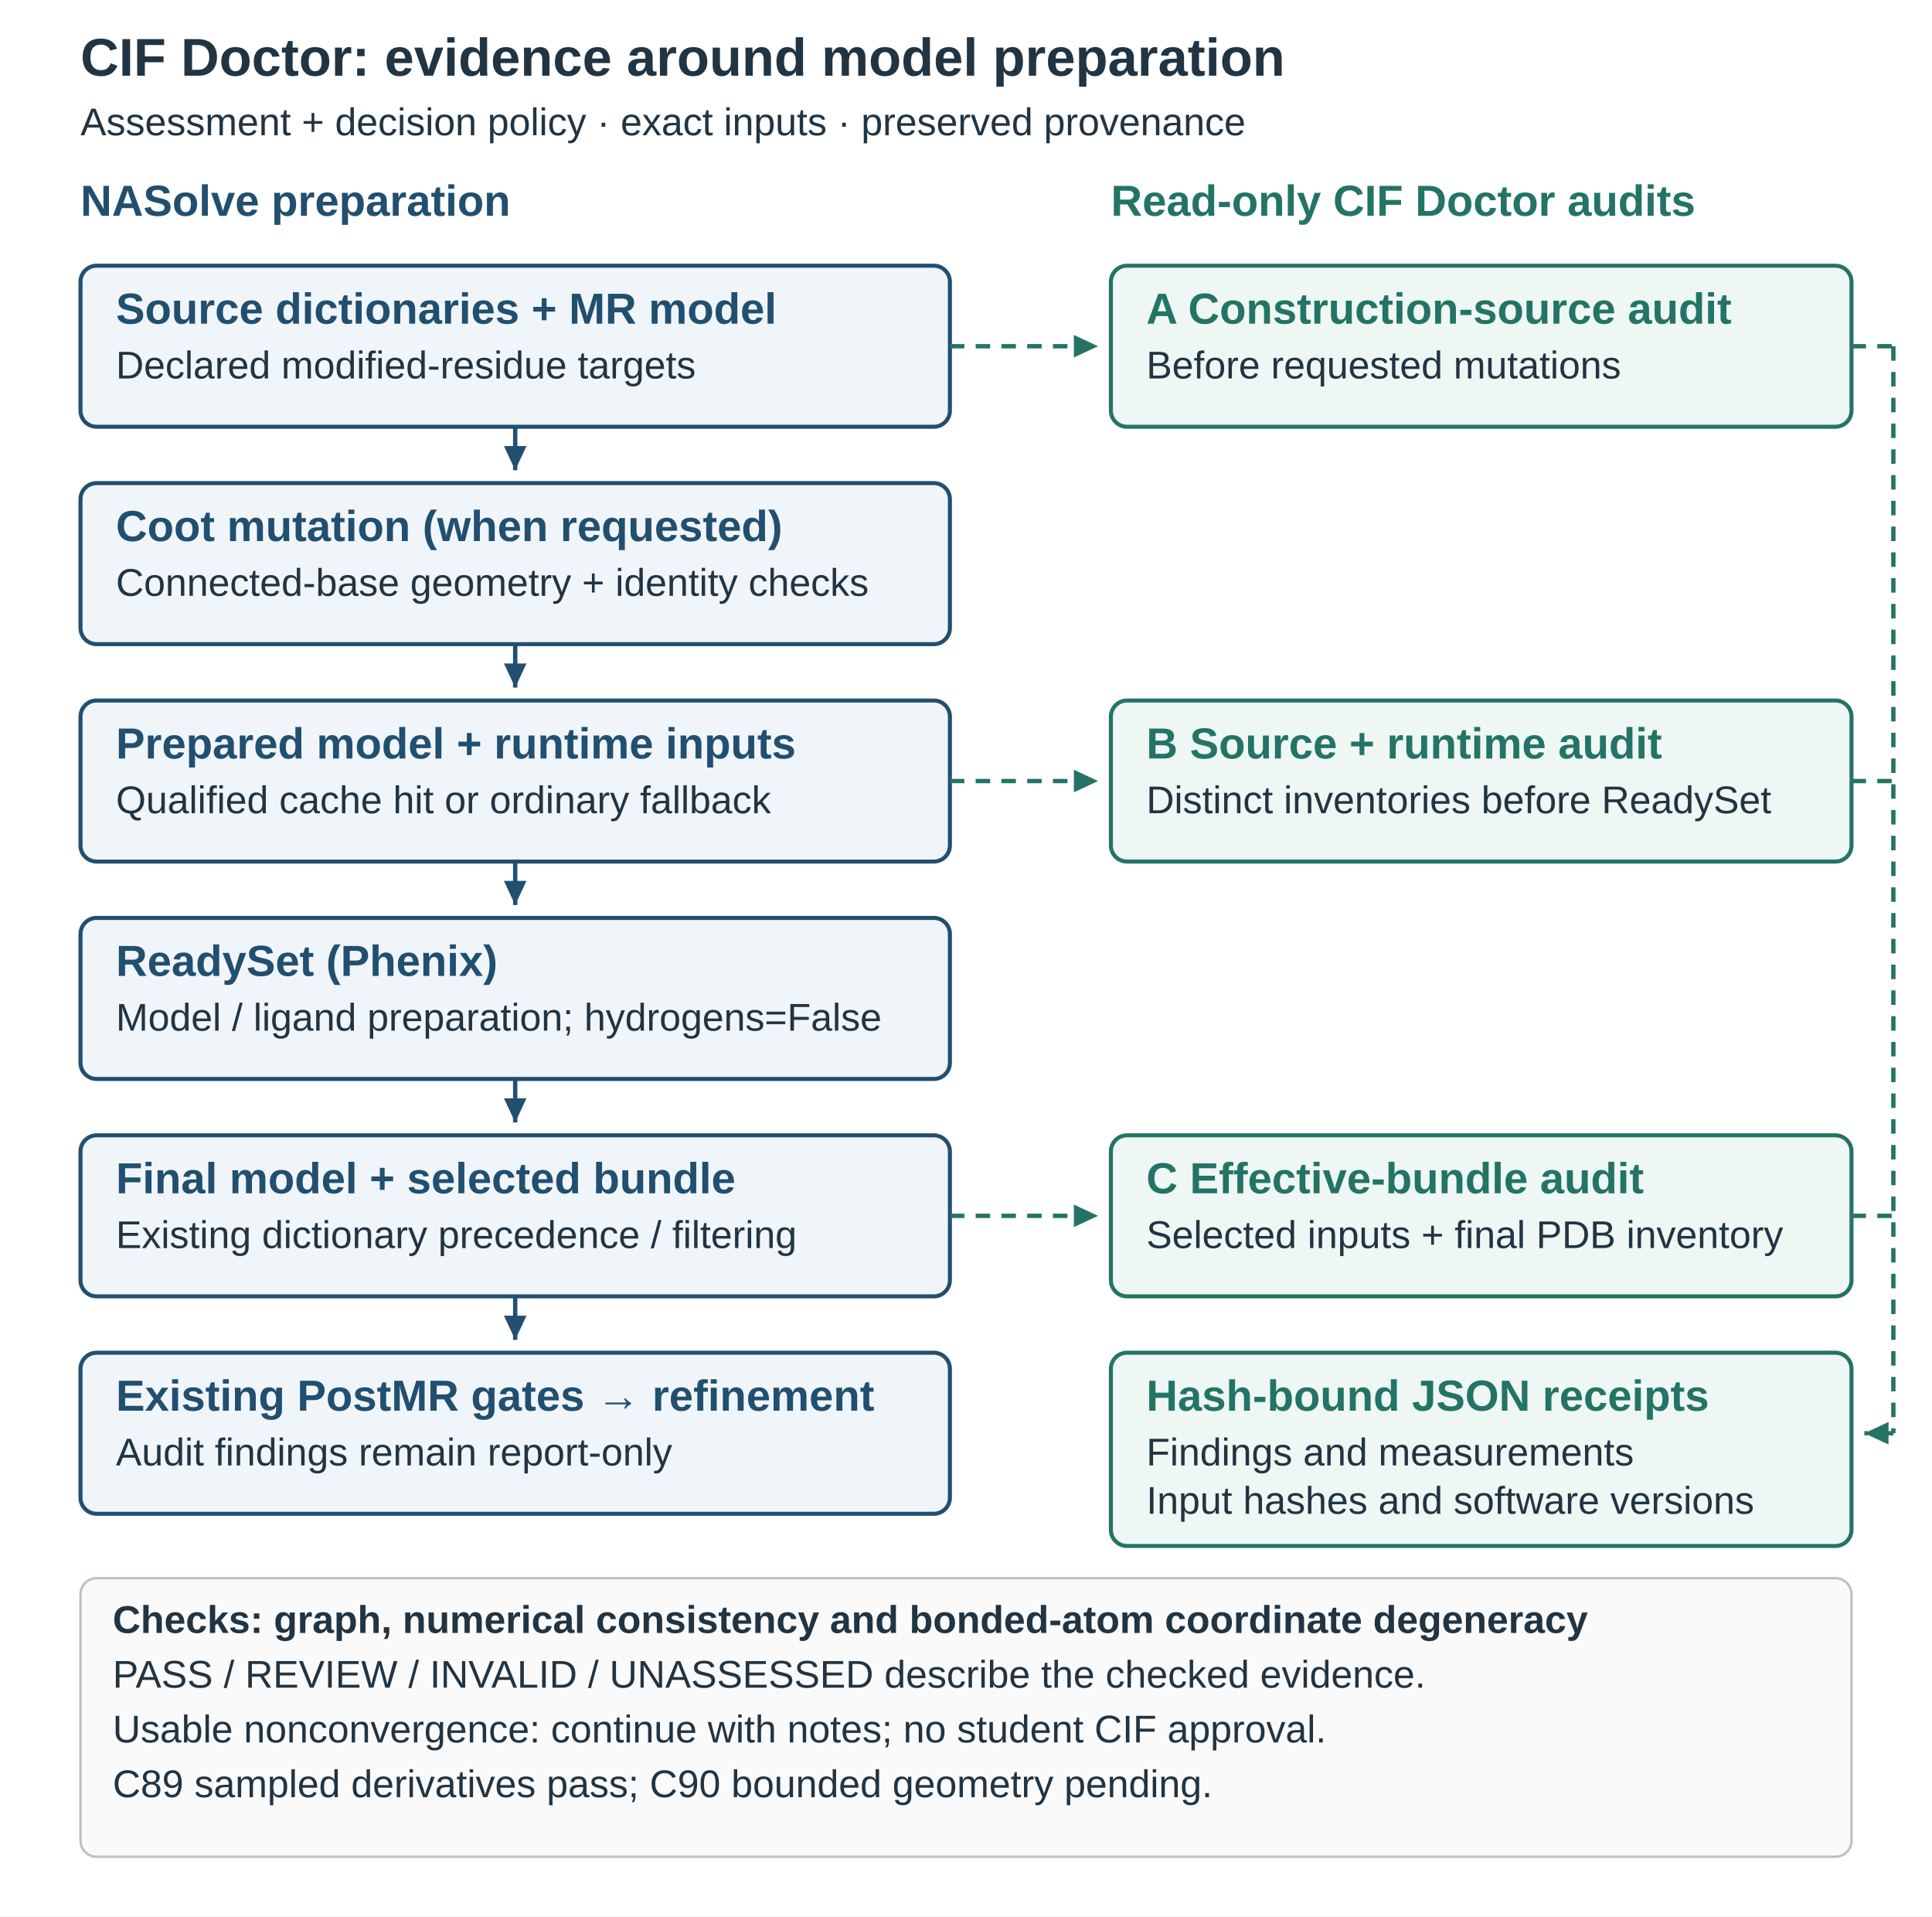
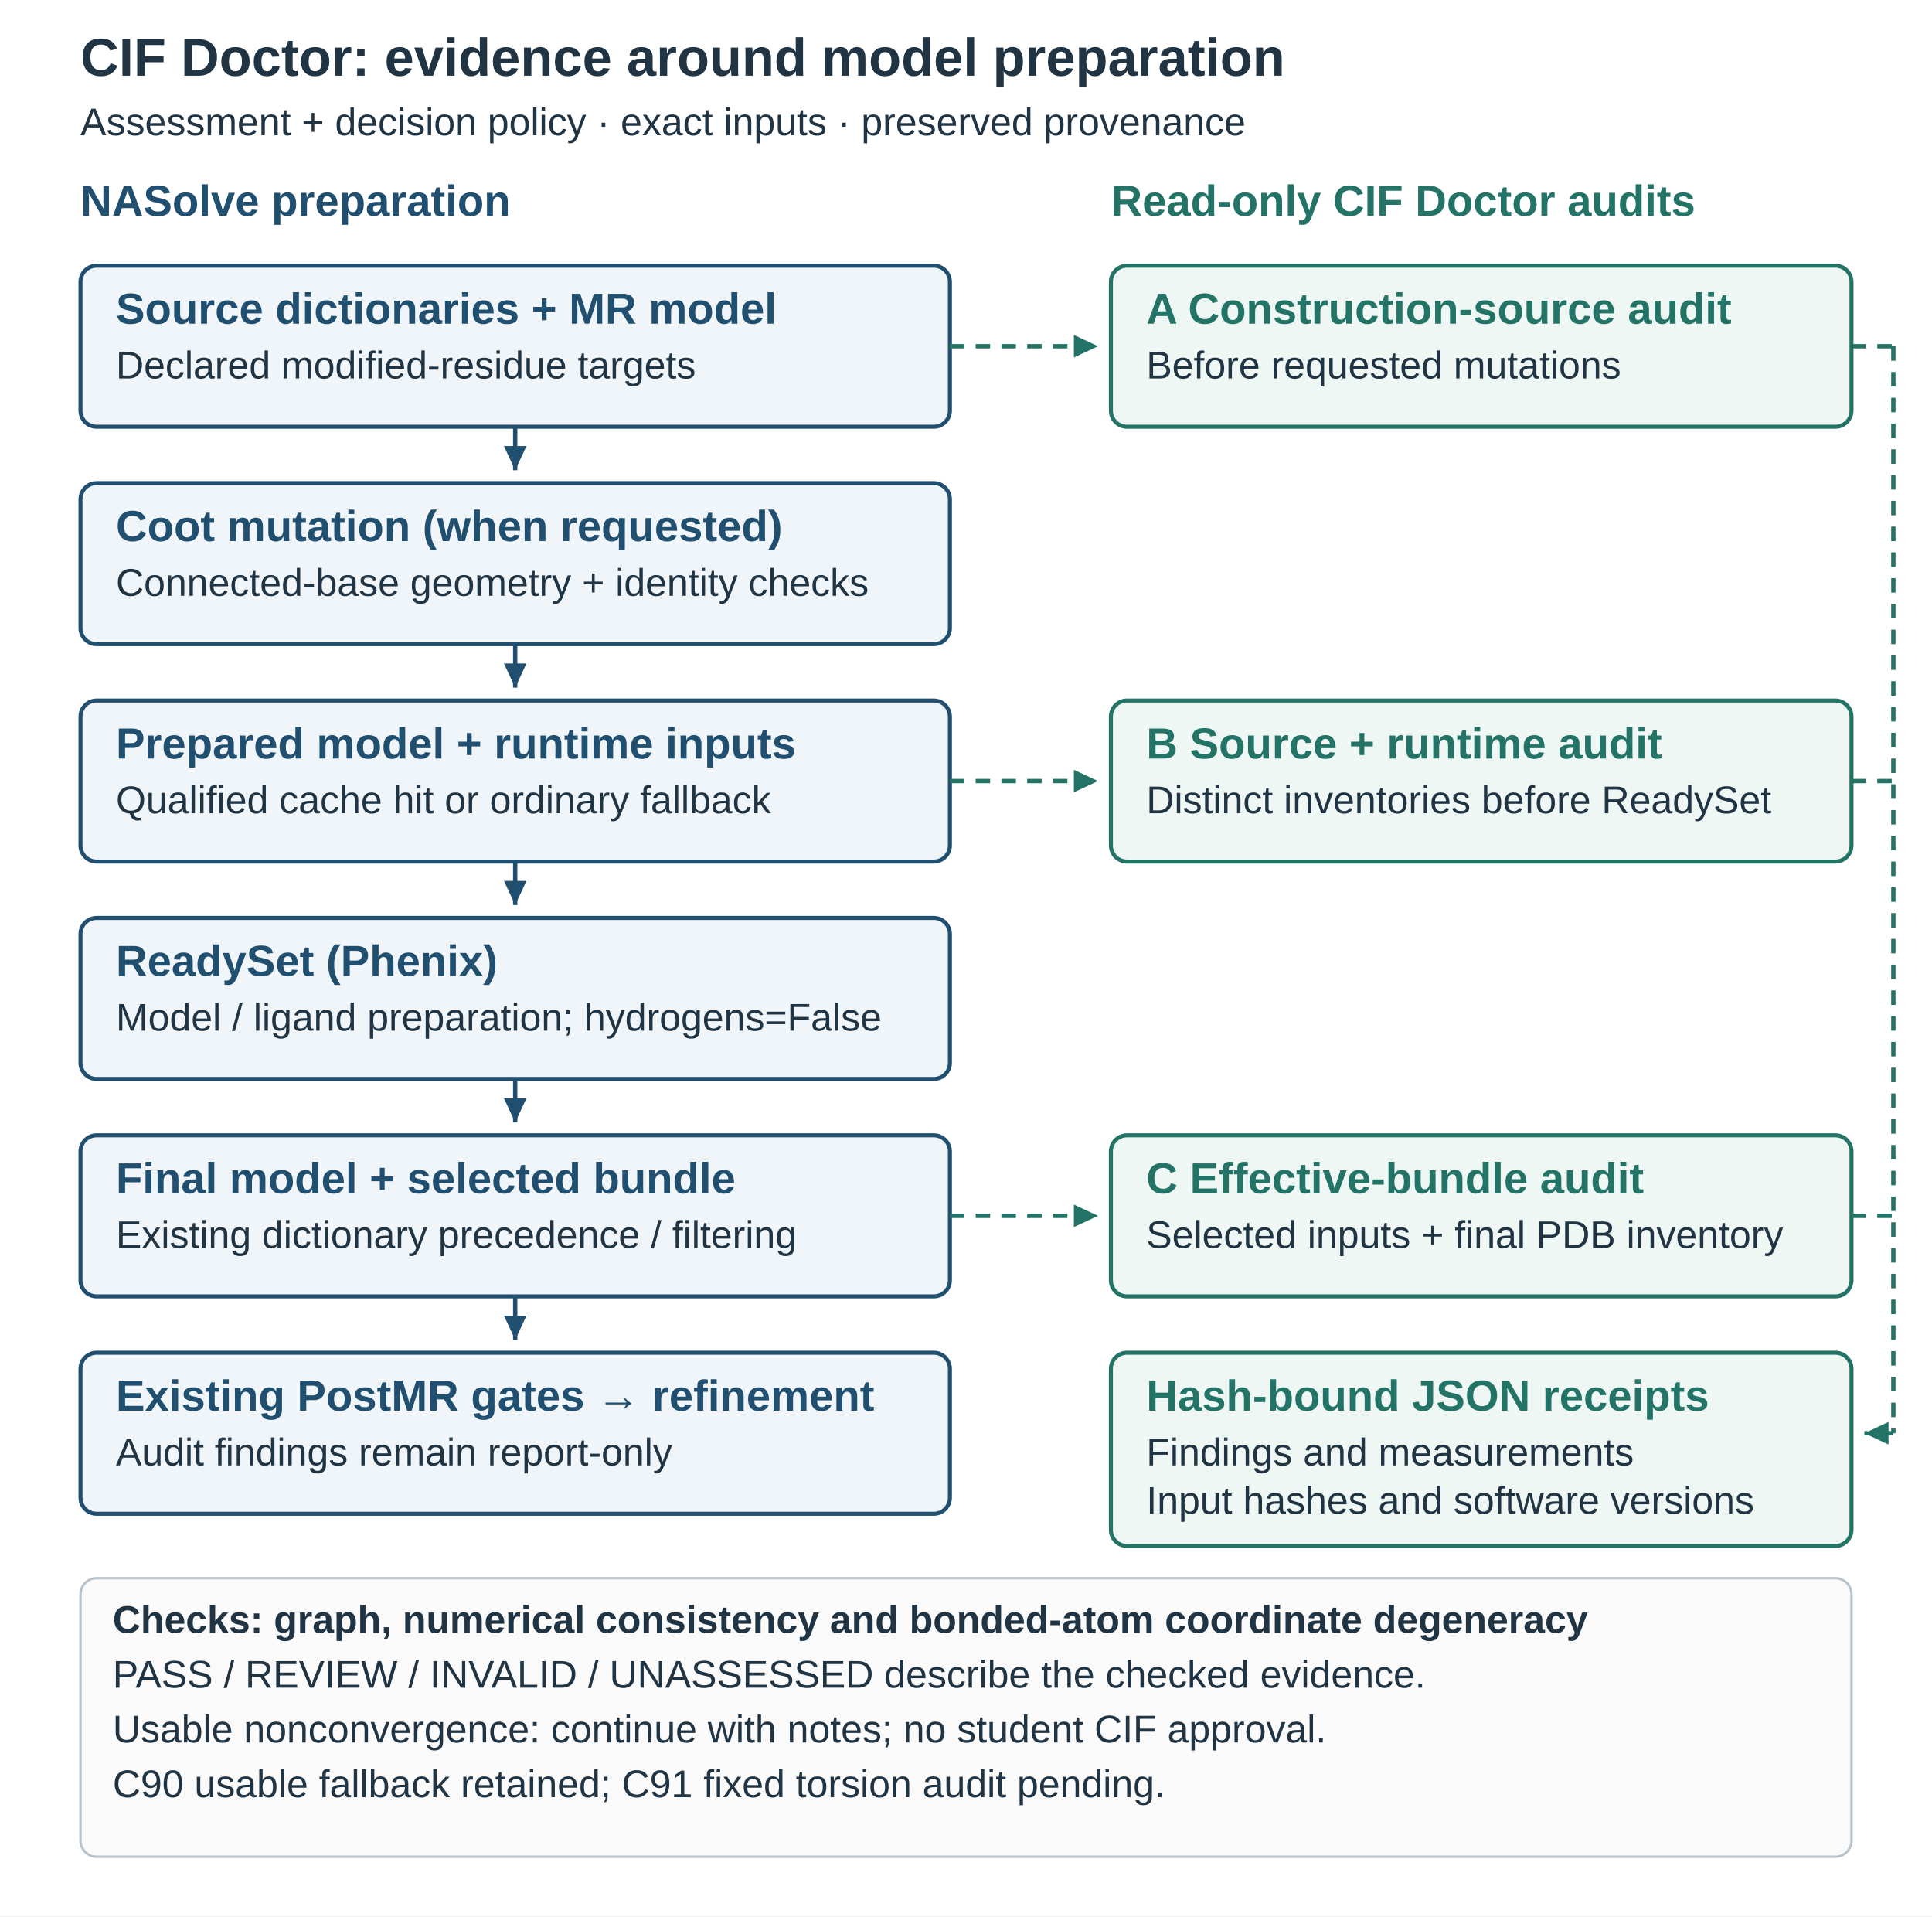
<svg xmlns="http://www.w3.org/2000/svg" width="180mm" height="178.5mm" viewBox="0 0 1200 1190" role="img" aria-labelledby="title description">
  <rect width="1200" height="1190" fill="white" />
  <text x="50" y="47" font-family="Arial, Helvetica, sans-serif" font-size="33" font-weight="bold" fill="#213443" text-anchor="start">CIF Doctor: evidence around model preparation</text>
  <text x="50" y="84" font-family="Arial, Helvetica, sans-serif" font-size="24" font-weight="normal" fill="#213443" text-anchor="start">Assessment + decision policy · exact inputs · preserved provenance</text>
  <text x="50" y="134" font-family="Arial, Helvetica, sans-serif" font-size="27" font-weight="bold" fill="#214f70" text-anchor="start">NASolve preparation</text>
  <text x="690" y="134" font-family="Arial, Helvetica, sans-serif" font-size="27" font-weight="bold" fill="#237466" text-anchor="start">Read-only CIF Doctor audits</text>
  <g id="source-inputs">
    <rect x="50" y="165" width="540" height="100" rx="10" fill="#f0f5f9" stroke="#214f70" stroke-width="2.5" />
    <text x="72" y="201" font-family="Arial, Helvetica, sans-serif" font-size="27" font-weight="bold" fill="#214f70" text-anchor="start">Source dictionaries + MR model</text>
    <text x="72" y="235" font-family="Arial, Helvetica, sans-serif" font-size="24" font-weight="normal" fill="#213443" text-anchor="start">Declared modified-residue targets</text>
  </g>
  <g id="coot-mutation">
    <rect x="50" y="300" width="540" height="100" rx="10" fill="#f0f5f9" stroke="#214f70" stroke-width="2.5" />
    <text x="72" y="336" font-family="Arial, Helvetica, sans-serif" font-size="27" font-weight="bold" fill="#214f70" text-anchor="start">Coot mutation (when requested)</text>
    <text x="72" y="370" font-family="Arial, Helvetica, sans-serif" font-size="24" font-weight="normal" fill="#213443" text-anchor="start">Connected-base geometry + identity checks</text>
  </g>
  <g id="prepared-inputs">
    <rect x="50" y="435" width="540" height="100" rx="10" fill="#f0f5f9" stroke="#214f70" stroke-width="2.5" />
    <text x="72" y="471" font-family="Arial, Helvetica, sans-serif" font-size="27" font-weight="bold" fill="#214f70" text-anchor="start">Prepared model + runtime inputs</text>
    <text x="72" y="505" font-family="Arial, Helvetica, sans-serif" font-size="24" font-weight="normal" fill="#213443" text-anchor="start">Qualified cache hit or ordinary fallback</text>
  </g>
  <g id="readyset">
    <rect x="50" y="570" width="540" height="100" rx="10" fill="#f0f5f9" stroke="#214f70" stroke-width="2.5" />
    <text x="72" y="606" font-family="Arial, Helvetica, sans-serif" font-size="27" font-weight="bold" fill="#214f70" text-anchor="start">ReadySet (Phenix)</text>
    <text x="72" y="640" font-family="Arial, Helvetica, sans-serif" font-size="24" font-weight="normal" fill="#213443" text-anchor="start">Model / ligand preparation; hydrogens=False</text>
  </g>
  <g id="effective-inputs">
    <rect x="50" y="705" width="540" height="100" rx="10" fill="#f0f5f9" stroke="#214f70" stroke-width="2.5" />
    <text x="72" y="741" font-family="Arial, Helvetica, sans-serif" font-size="27" font-weight="bold" fill="#214f70" text-anchor="start">Final model + selected bundle</text>
    <text x="72" y="775" font-family="Arial, Helvetica, sans-serif" font-size="24" font-weight="normal" fill="#213443" text-anchor="start">Existing dictionary precedence / filtering</text>
  </g>
  <g id="postmr-gates">
    <rect x="50" y="840" width="540" height="100" rx="10" fill="#f0f5f9" stroke="#214f70" stroke-width="2.5" />
    <text x="72" y="876" font-family="Arial, Helvetica, sans-serif" font-size="27" font-weight="bold" fill="#214f70" text-anchor="start">Existing PostMR gates → refinement</text>
    <text x="72" y="910" font-family="Arial, Helvetica, sans-serif" font-size="24" font-weight="normal" fill="#213443" text-anchor="start">Audit findings remain report-only</text>
  </g>
  <g id="preparation-flow-0">
    <path d="M 320.0 265.0 L 320.0 292.0" fill="none" stroke="#214f70" stroke-width="2.7" />
    <polygon points="320.0,292.0 313.0,277.0 327.0,277.0" fill="#214f70" />
  </g>
  <g id="preparation-flow-1">
    <path d="M 320.0 400.0 L 320.0 427.0" fill="none" stroke="#214f70" stroke-width="2.7" />
    <polygon points="320.0,427.0 313.0,412.0 327.0,412.0" fill="#214f70" />
  </g>
  <g id="preparation-flow-2">
    <path d="M 320.0 535.0 L 320.0 562.0" fill="none" stroke="#214f70" stroke-width="2.7" />
    <polygon points="320.0,562.0 313.0,547.0 327.0,547.0" fill="#214f70" />
  </g>
  <g id="preparation-flow-3">
    <path d="M 320.0 670.0 L 320.0 697.0" fill="none" stroke="#214f70" stroke-width="2.7" />
    <polygon points="320.0,697.0 313.0,682.0 327.0,682.0" fill="#214f70" />
  </g>
  <g id="preparation-flow-4">
    <path d="M 320.0 805.0 L 320.0 832.0" fill="none" stroke="#214f70" stroke-width="2.7" />
    <polygon points="320.0,832.0 313.0,817.0 327.0,817.0" fill="#214f70" />
  </g>
  <g id="mutation-audit">
    <rect x="690" y="165" width="460" height="100" rx="10" fill="#eef7f3" stroke="#237466" stroke-width="2.5" />
    <text x="712" y="201" font-family="Arial, Helvetica, sans-serif" font-size="27" font-weight="bold" fill="#237466" text-anchor="start">A  Construction-source audit</text>
    <text x="712" y="235" font-family="Arial, Helvetica, sans-serif" font-size="24" font-weight="normal" fill="#213443" text-anchor="start">Before requested mutations</text>
  </g>
  <g id="audit-branch-mutation-audit">
    <path d="M 590.0 215.0 L 599.0 215.0" fill="none" stroke="#237466" stroke-width="2.7" />
    <path d="M 606.0 215.0 L 615.0 215.0" fill="none" stroke="#237466" stroke-width="2.7" />
    <path d="M 622.0 215.0 L 631.0 215.0" fill="none" stroke="#237466" stroke-width="2.7" />
    <path d="M 638.0 215.0 L 647.0 215.0" fill="none" stroke="#237466" stroke-width="2.7" />
    <path d="M 654.0 215.0 L 663.0 215.0" fill="none" stroke="#237466" stroke-width="2.7" />
    <path d="M 670.0 215.0 L 679.0 215.0" fill="none" stroke="#237466" stroke-width="2.7" />
    <polygon points="682.0,215.0 667.0,222.0 667.0,208.0" fill="#237466" />
  </g>
  <g id="source-runtime-audit">
    <rect x="690" y="435" width="460" height="100" rx="10" fill="#eef7f3" stroke="#237466" stroke-width="2.5" />
    <text x="712" y="471" font-family="Arial, Helvetica, sans-serif" font-size="27" font-weight="bold" fill="#237466" text-anchor="start">B  Source + runtime audit</text>
    <text x="712" y="505" font-family="Arial, Helvetica, sans-serif" font-size="24" font-weight="normal" fill="#213443" text-anchor="start">Distinct inventories before ReadySet</text>
  </g>
  <g id="audit-branch-source-runtime-audit">
    <path d="M 590.0 485.0 L 599.0 485.0" fill="none" stroke="#237466" stroke-width="2.7" />
    <path d="M 606.0 485.0 L 615.0 485.0" fill="none" stroke="#237466" stroke-width="2.7" />
    <path d="M 622.0 485.0 L 631.0 485.0" fill="none" stroke="#237466" stroke-width="2.7" />
    <path d="M 638.0 485.0 L 647.0 485.0" fill="none" stroke="#237466" stroke-width="2.7" />
    <path d="M 654.0 485.0 L 663.0 485.0" fill="none" stroke="#237466" stroke-width="2.7" />
    <path d="M 670.0 485.0 L 679.0 485.0" fill="none" stroke="#237466" stroke-width="2.7" />
    <polygon points="682.0,485.0 667.0,492.0 667.0,478.0" fill="#237466" />
  </g>
  <g id="effective-audit">
    <rect x="690" y="705" width="460" height="100" rx="10" fill="#eef7f3" stroke="#237466" stroke-width="2.5" />
    <text x="712" y="741" font-family="Arial, Helvetica, sans-serif" font-size="27" font-weight="bold" fill="#237466" text-anchor="start">C  Effective-bundle audit</text>
    <text x="712" y="775" font-family="Arial, Helvetica, sans-serif" font-size="24" font-weight="normal" fill="#213443" text-anchor="start">Selected inputs + final PDB inventory</text>
  </g>
  <g id="audit-branch-effective-audit">
    <path d="M 590.0 755.0 L 599.0 755.0" fill="none" stroke="#237466" stroke-width="2.7" />
    <path d="M 606.0 755.0 L 615.0 755.0" fill="none" stroke="#237466" stroke-width="2.7" />
    <path d="M 622.0 755.0 L 631.0 755.0" fill="none" stroke="#237466" stroke-width="2.7" />
    <path d="M 638.0 755.0 L 647.0 755.0" fill="none" stroke="#237466" stroke-width="2.7" />
    <path d="M 654.0 755.0 L 663.0 755.0" fill="none" stroke="#237466" stroke-width="2.7" />
    <path d="M 670.0 755.0 L 679.0 755.0" fill="none" stroke="#237466" stroke-width="2.7" />
    <polygon points="682.0,755.0 667.0,762.0 667.0,748.0" fill="#237466" />
  </g>
  <g id="json-receipts">
    <rect x="690" y="840" width="460" height="120" rx="10" fill="#eef7f3" stroke="#237466" stroke-width="2.5" />
    <text x="712" y="876" font-family="Arial, Helvetica, sans-serif" font-size="27" font-weight="bold" fill="#237466" text-anchor="start">Hash-bound JSON receipts</text>
    <text x="712" y="910" font-family="Arial, Helvetica, sans-serif" font-size="24" font-weight="normal" fill="#213443" text-anchor="start">Findings and measurements</text>
    <text x="712" y="940" font-family="Arial, Helvetica, sans-serif" font-size="24" font-weight="normal" fill="#213443" text-anchor="start">Input hashes and software versions</text>
  </g>
  <g id="mutation-to-receipts">
    <path d="M 1150.0 215.0 L 1159.0 215.0" fill="none" stroke="#237466" stroke-width="2.7" />
    <path d="M 1166.0 215.0 L 1175.0 215.0" fill="none" stroke="#237466" stroke-width="2.7" />
    <path d="M 1176.0 215.0 L 1176.0 224.0" fill="none" stroke="#237466" stroke-width="2.7" />
    <path d="M 1176.0 231.0 L 1176.0 240.0" fill="none" stroke="#237466" stroke-width="2.7" />
    <path d="M 1176.0 247.0 L 1176.0 256.0" fill="none" stroke="#237466" stroke-width="2.7" />
    <path d="M 1176.0 263.0 L 1176.0 272.0" fill="none" stroke="#237466" stroke-width="2.7" />
    <path d="M 1176.0 279.0 L 1176.0 288.0" fill="none" stroke="#237466" stroke-width="2.7" />
    <path d="M 1176.0 295.0 L 1176.0 304.0" fill="none" stroke="#237466" stroke-width="2.7" />
    <path d="M 1176.0 311.0 L 1176.0 320.0" fill="none" stroke="#237466" stroke-width="2.7" />
    <path d="M 1176.0 327.0 L 1176.0 336.0" fill="none" stroke="#237466" stroke-width="2.7" />
    <path d="M 1176.0 343.0 L 1176.0 352.0" fill="none" stroke="#237466" stroke-width="2.7" />
    <path d="M 1176.0 359.0 L 1176.0 368.0" fill="none" stroke="#237466" stroke-width="2.7" />
    <path d="M 1176.0 375.0 L 1176.0 384.0" fill="none" stroke="#237466" stroke-width="2.7" />
    <path d="M 1176.0 391.0 L 1176.0 400.0" fill="none" stroke="#237466" stroke-width="2.7" />
    <path d="M 1176.0 407.0 L 1176.0 416.0" fill="none" stroke="#237466" stroke-width="2.7" />
    <path d="M 1176.0 423.0 L 1176.0 432.0" fill="none" stroke="#237466" stroke-width="2.7" />
    <path d="M 1176.0 439.0 L 1176.0 448.0" fill="none" stroke="#237466" stroke-width="2.7" />
    <path d="M 1176.0 455.0 L 1176.0 464.0" fill="none" stroke="#237466" stroke-width="2.7" />
    <path d="M 1176.0 471.0 L 1176.0 480.0" fill="none" stroke="#237466" stroke-width="2.7" />
    <path d="M 1176.0 487.0 L 1176.0 496.0" fill="none" stroke="#237466" stroke-width="2.7" />
    <path d="M 1176.0 503.0 L 1176.0 512.0" fill="none" stroke="#237466" stroke-width="2.7" />
    <path d="M 1176.0 519.0 L 1176.0 528.0" fill="none" stroke="#237466" stroke-width="2.7" />
    <path d="M 1176.0 535.0 L 1176.0 544.0" fill="none" stroke="#237466" stroke-width="2.7" />
    <path d="M 1176.0 551.0 L 1176.0 560.0" fill="none" stroke="#237466" stroke-width="2.7" />
    <path d="M 1176.0 567.0 L 1176.0 576.0" fill="none" stroke="#237466" stroke-width="2.7" />
    <path d="M 1176.0 583.0 L 1176.0 592.0" fill="none" stroke="#237466" stroke-width="2.7" />
    <path d="M 1176.0 599.0 L 1176.0 608.0" fill="none" stroke="#237466" stroke-width="2.7" />
    <path d="M 1176.0 615.0 L 1176.0 624.0" fill="none" stroke="#237466" stroke-width="2.7" />
    <path d="M 1176.0 631.0 L 1176.0 640.0" fill="none" stroke="#237466" stroke-width="2.7" />
    <path d="M 1176.0 647.0 L 1176.0 656.0" fill="none" stroke="#237466" stroke-width="2.7" />
    <path d="M 1176.0 663.0 L 1176.0 672.0" fill="none" stroke="#237466" stroke-width="2.7" />
    <path d="M 1176.0 679.0 L 1176.0 688.0" fill="none" stroke="#237466" stroke-width="2.7" />
    <path d="M 1176.0 695.0 L 1176.0 704.0" fill="none" stroke="#237466" stroke-width="2.7" />
    <path d="M 1176.0 711.0 L 1176.0 720.0" fill="none" stroke="#237466" stroke-width="2.7" />
    <path d="M 1176.0 727.0 L 1176.0 736.0" fill="none" stroke="#237466" stroke-width="2.7" />
    <path d="M 1176.0 743.0 L 1176.0 752.0" fill="none" stroke="#237466" stroke-width="2.7" />
    <path d="M 1176.0 759.0 L 1176.0 768.0" fill="none" stroke="#237466" stroke-width="2.7" />
    <path d="M 1176.0 775.0 L 1176.0 784.0" fill="none" stroke="#237466" stroke-width="2.7" />
    <path d="M 1176.0 791.0 L 1176.0 800.0" fill="none" stroke="#237466" stroke-width="2.7" />
    <path d="M 1176.0 807.0 L 1176.0 816.0" fill="none" stroke="#237466" stroke-width="2.7" />
    <path d="M 1176.0 823.0 L 1176.0 832.0" fill="none" stroke="#237466" stroke-width="2.7" />
    <path d="M 1176.0 839.0 L 1176.0 848.0" fill="none" stroke="#237466" stroke-width="2.7" />
    <path d="M 1176.0 855.0 L 1176.0 864.0" fill="none" stroke="#237466" stroke-width="2.7" />
    <path d="M 1176.0 871.0 L 1176.0 880.0" fill="none" stroke="#237466" stroke-width="2.7" />
    <path d="M 1176.0 887.0 L 1176.0 890.0" fill="none" stroke="#237466" stroke-width="2.7" />
    <path d="M 1176.0 890.0 L 1167.0 890.0" fill="none" stroke="#237466" stroke-width="2.7" />
    <path d="M 1160.0 890.0 L 1158.0 890.0" fill="none" stroke="#237466" stroke-width="2.7" />
    <polygon points="1158.0,890.0 1173.0,883.0 1173.0,897.0" fill="#237466" />
  </g>
  <g id="source-to-receipts">
    <path d="M 1150.0 485.0 L 1159.0 485.0" fill="none" stroke="#237466" stroke-width="2.7" />
    <path d="M 1166.0 485.0 L 1175.0 485.0" fill="none" stroke="#237466" stroke-width="2.7" />
  </g>
  <g id="effective-to-receipts">
    <path d="M 1150.0 755.0 L 1159.0 755.0" fill="none" stroke="#237466" stroke-width="2.7" />
    <path d="M 1166.0 755.0 L 1175.0 755.0" fill="none" stroke="#237466" stroke-width="2.7" />
  </g>
  <g id="scope-notes">
    <rect x="50" y="980" width="1100" height="173" rx="10" fill="#fafafa" stroke="#b7c2ca" stroke-width="1.5" />
    <text x="70" y="1014" font-family="Arial, Helvetica, sans-serif" font-size="24" font-weight="bold" fill="#213443" text-anchor="start">Checks: graph, numerical consistency and bonded-atom coordinate degeneracy</text>
    <text x="70" y="1048" font-family="Arial, Helvetica, sans-serif" font-size="24" font-weight="normal" fill="#213443" text-anchor="start">PASS / REVIEW / INVALID / UNASSESSED describe the checked evidence.</text>
    <text x="70" y="1082" font-family="Arial, Helvetica, sans-serif" font-size="24" font-weight="normal" fill="#213443" text-anchor="start">Usable nonconvergence: continue with notes; no student CIF approval.</text>
-     <text x="70" y="1116" font-family="Arial, Helvetica, sans-serif" font-size="24" font-weight="normal" fill="#213443" text-anchor="start">C89 sampled derivatives pass; C90 bounded geometry pending.</text>
+     <text x="70" y="1116" font-family="Arial, Helvetica, sans-serif" font-size="24" font-weight="normal" fill="#213443" text-anchor="start">C90 usable fallback retained; C91 fixed torsion audit pending.</text>
  </g>
</svg>
